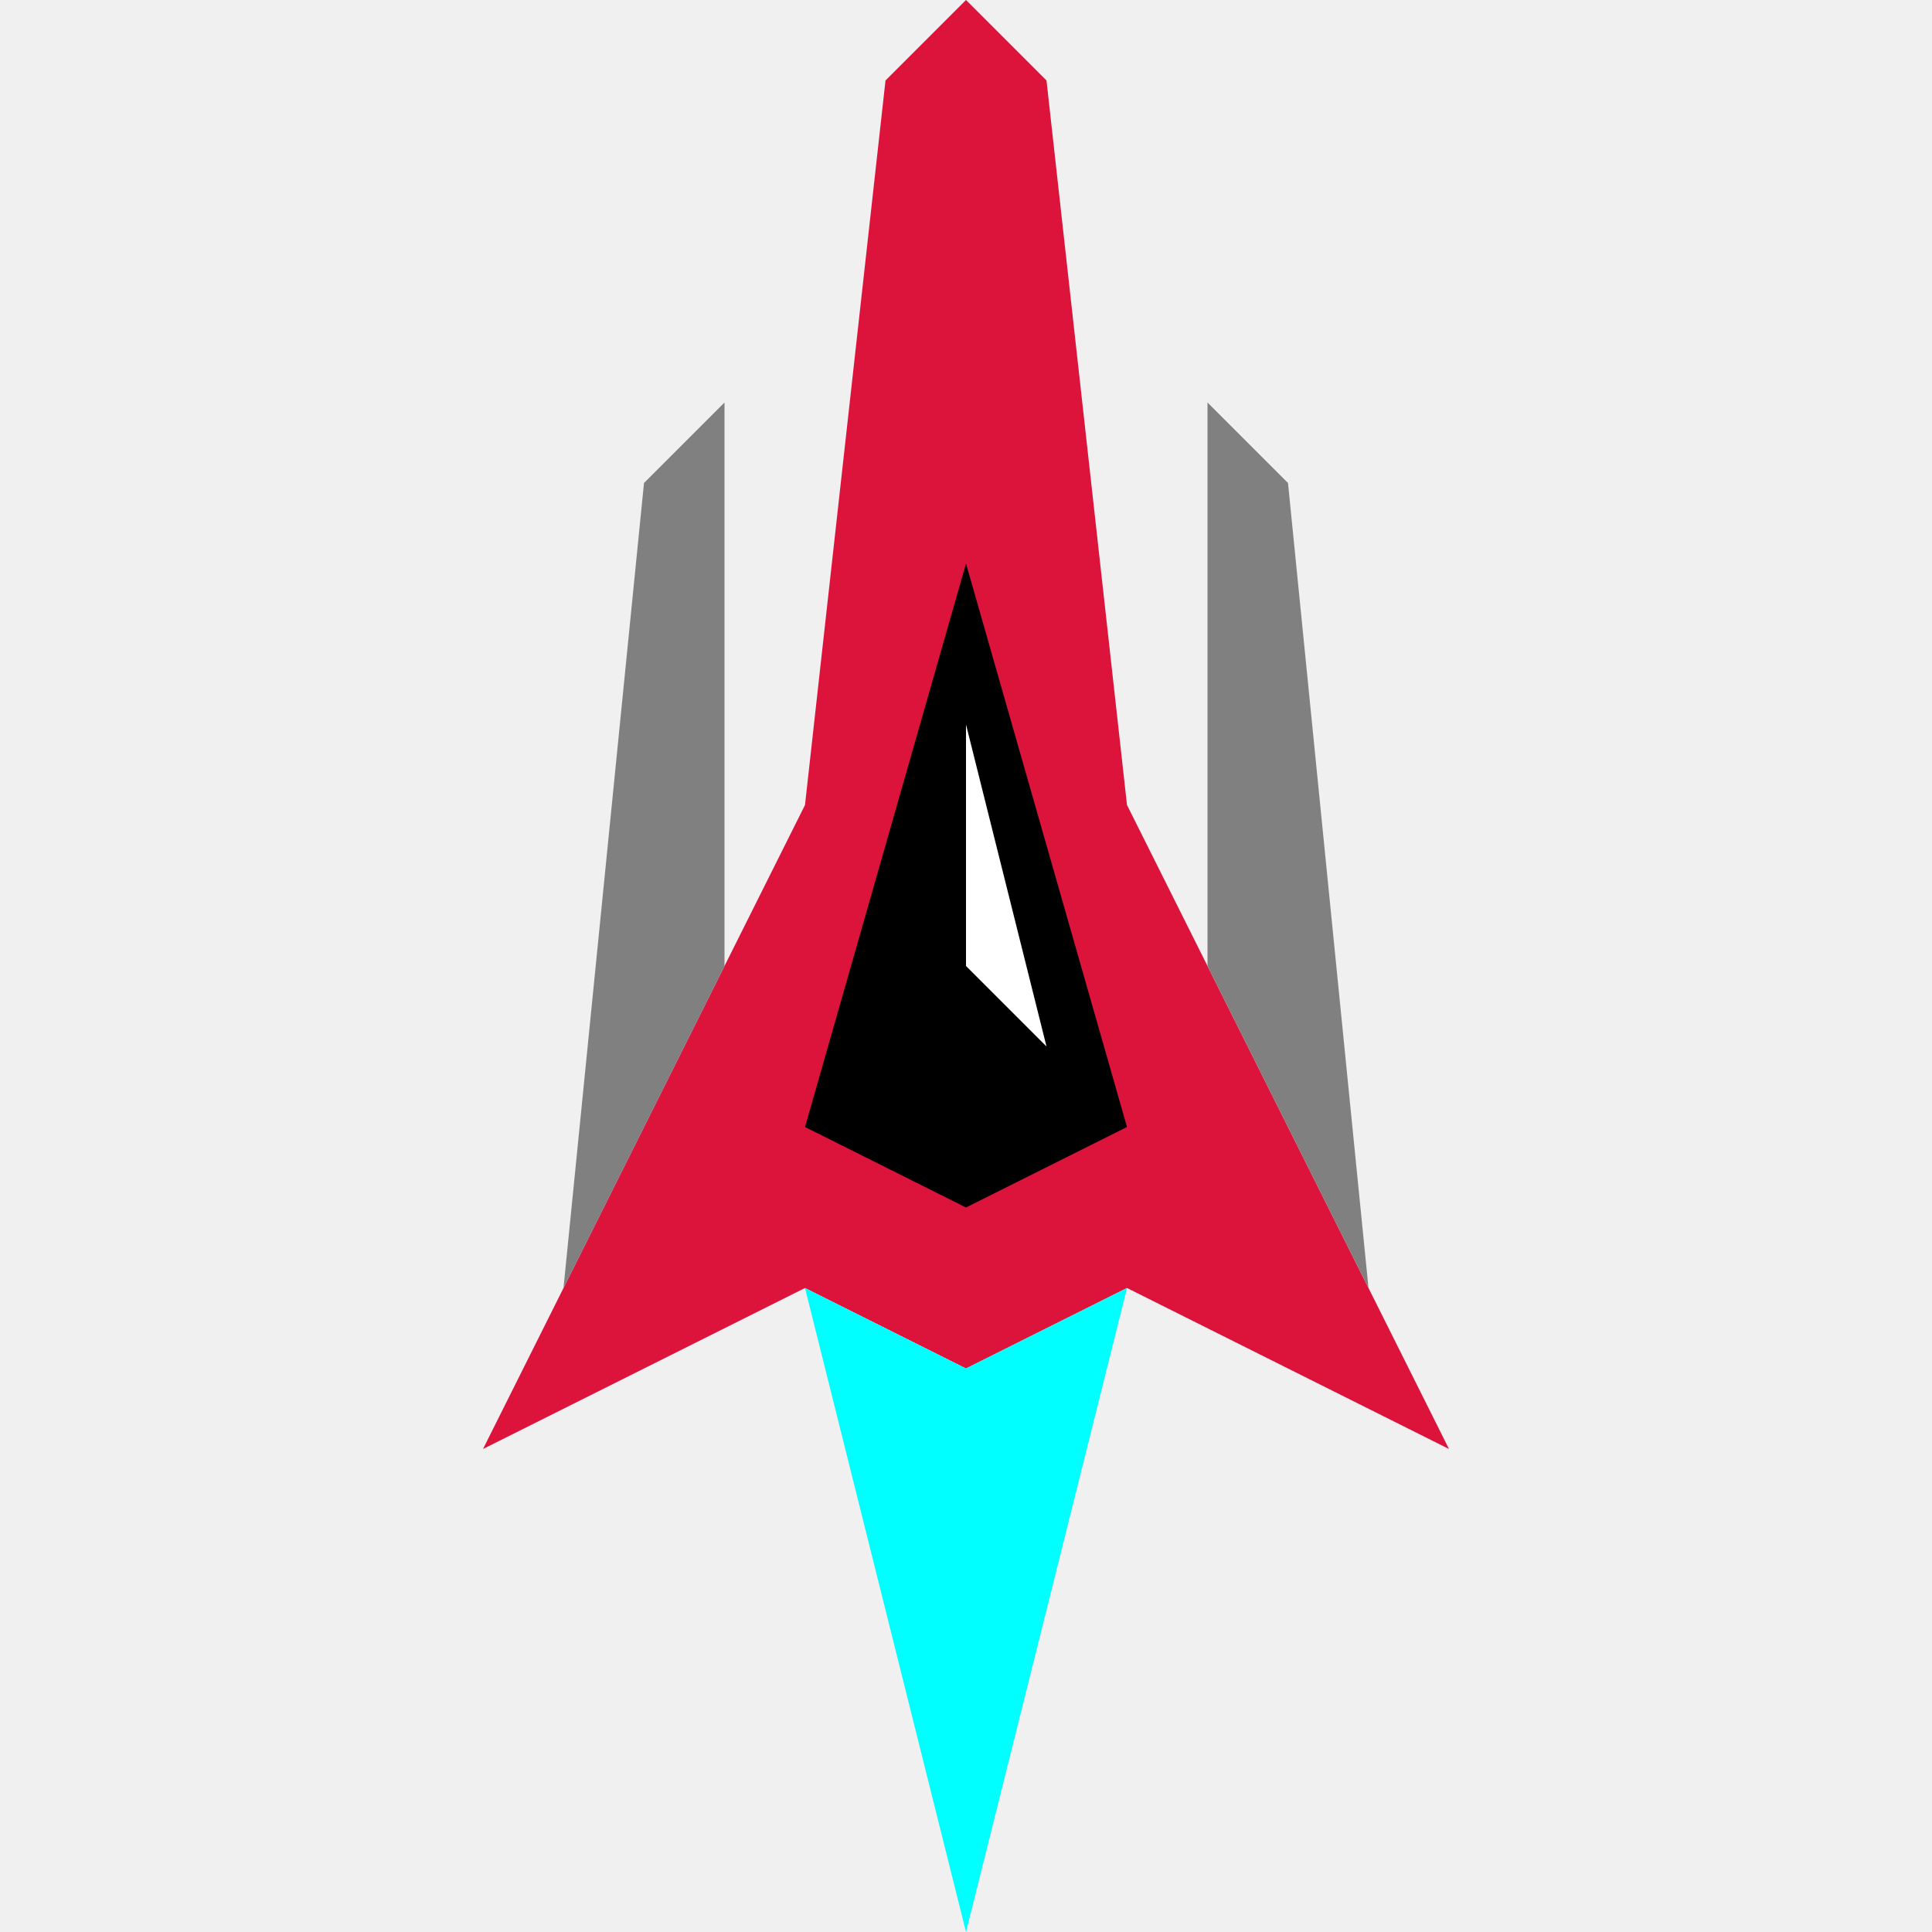
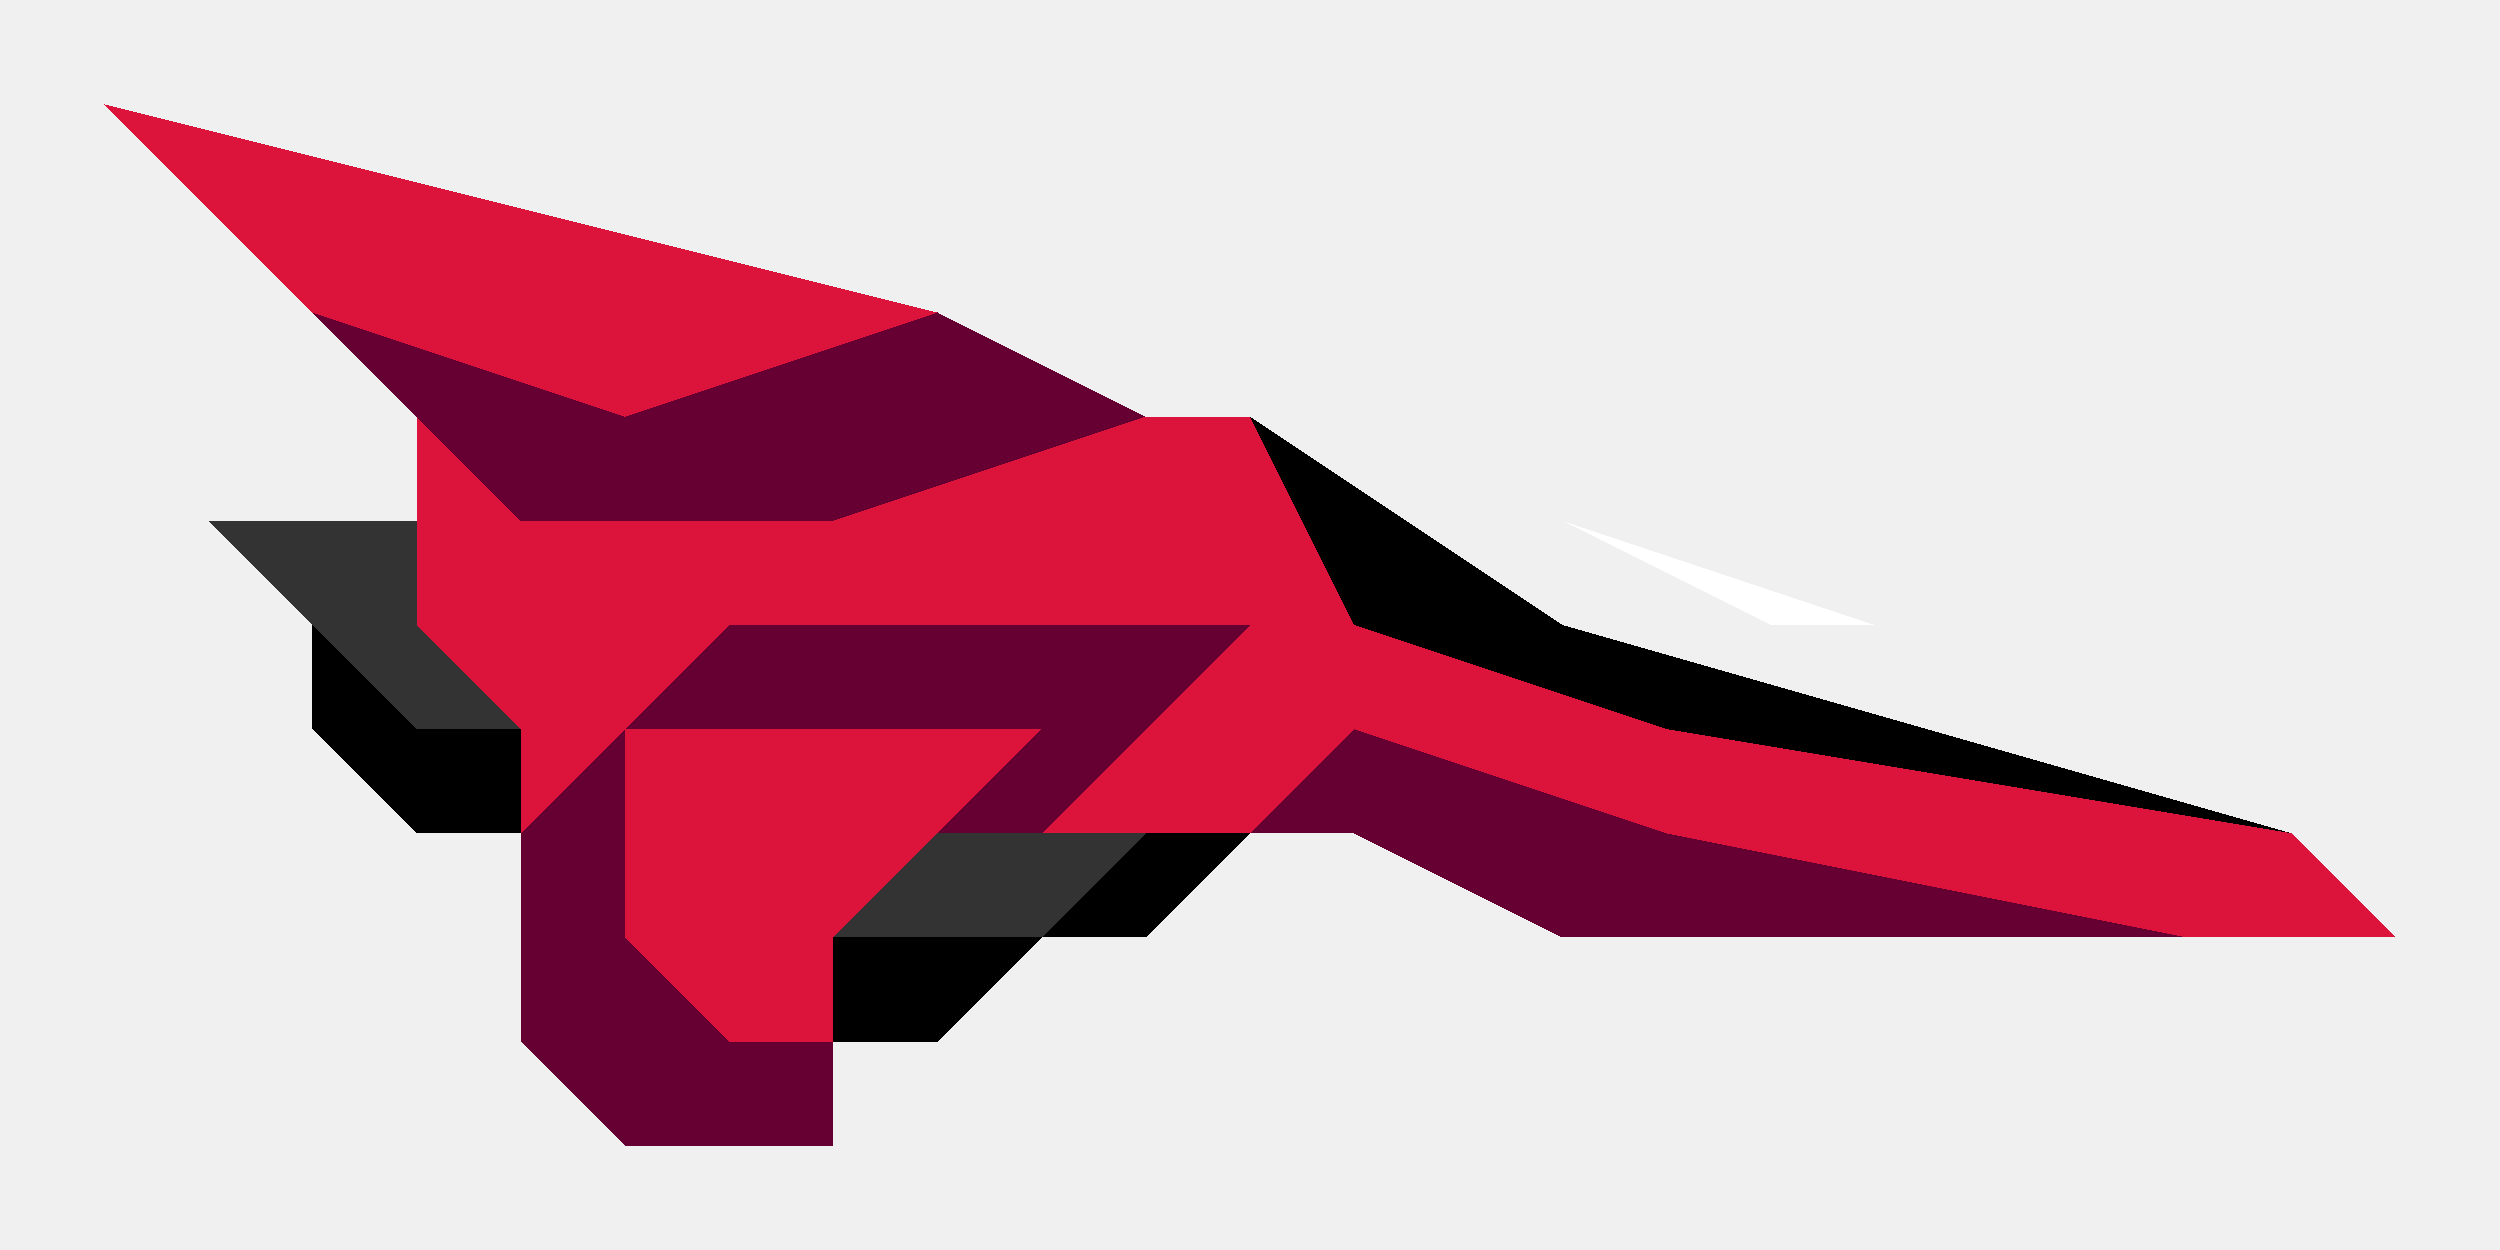
- <svg xmlns="http://www.w3.org/2000/svg" viewBox="0 0 24 24">
-   <path fill="crimson" d="M12 0 l1 1 l1 9 l4 8 l-4 -2 l-2 1 l-2 -1 l-4 2 l4 -8 l1 -9z" />
-   <path fill="black" d="M12 7 l2 7 l-2 1 l-2 -1z" />
-   <path fill="white" d="M12 9 l1 4 l-1 -1z" />
-   <path fill="gray" d="M15 5 l1 1 l1 10 l-2 -4z" />
-   <path fill="gray" d="M9 5 l-1 1 l-1 10 l2 -4z" />
-   <path fill="cyan" d="M10 16 l2 1 l2 -1 l-2 8z" />
+ <svg xmlns="http://www.w3.org/2000/svg" viewBox="0 0 24 12" shape-rendering="crispEdges">
+   <g fill="crimson">
+     <polygon points="1,1 3,3 6,4 9,3" />
+     <polygon points="4,4 5,5 8,5 11,4 12,4 13,6 16,7 22,8 23,9 21,9 16,8 13,7 12,8 10,8 12,6 7,6 5,8 5,7 4,6" />
+     <polygon points="6,7 10,7 8,9 8,10 7,10 6,9" />
+   </g>
+   <g fill="#603">
+     <polygon points="3,3 6,4 9,3 11,4 8,5 5,5" />
+     <polygon points="6,7 7,6 12,6 10,8 9,8 10,7" />
+     <polygon points="12,8 13,8 15,9 21,9 16,8 13,7" />
+     <polygon points="5,8 6,7 6,9 7,10 8,10 8,11 6,11 5,10" />
+   </g>
+   <g fill="#333">
+     <polygon points="2,5 4,5 4,6 5,7 4,7" />
+     <polygon points="8,9 9,8 11,8 10,9 8,9" />
+     <polygon points="12,4 17,5 22,8 15,6z" />
+   </g>
+   <g fill="black">
+     <polygon points="3,6 4,7 5,7 5,8 4,8 3,7" />
+     <polygon points="12,4 15,6 22,8 16,7 13,6" />
+     <polygon points="8,9 10,9 9,10 8,10" />
+     <polygon points="11,8 12,8 11,9 10,9" />
+   </g>
+   <polygon fill="white" points="15,5 18,6 17,6" />
</svg>
